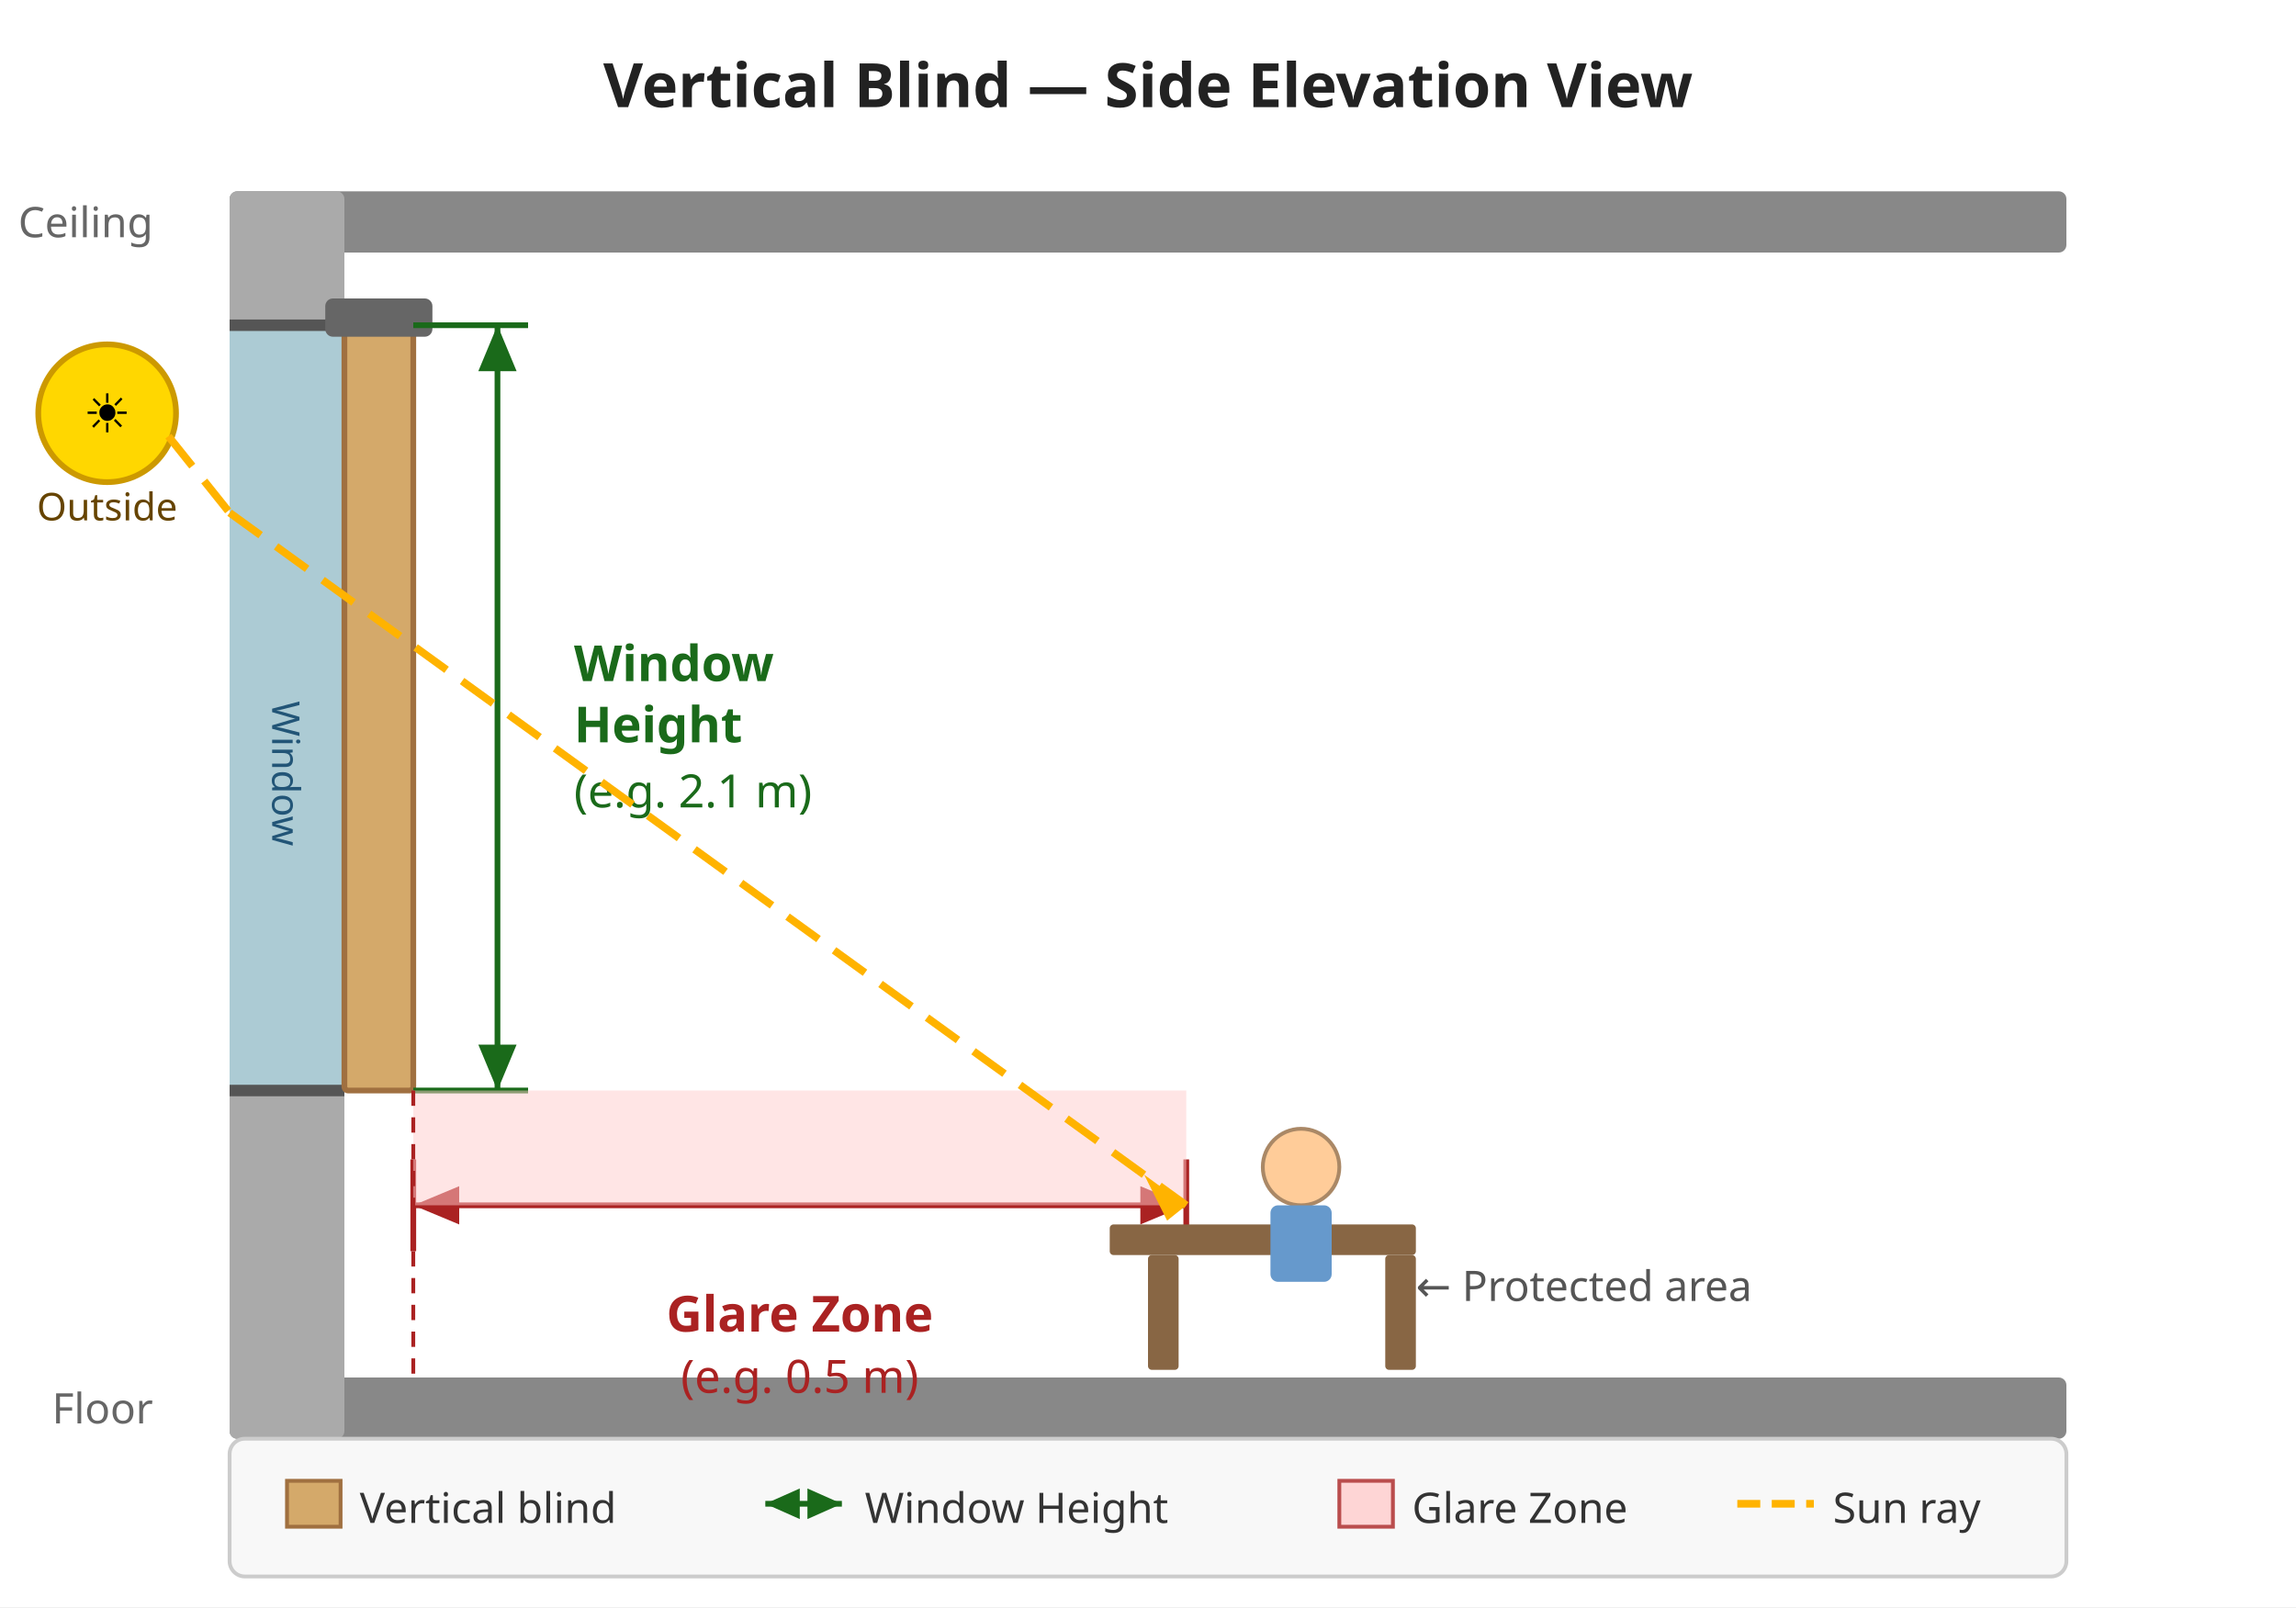
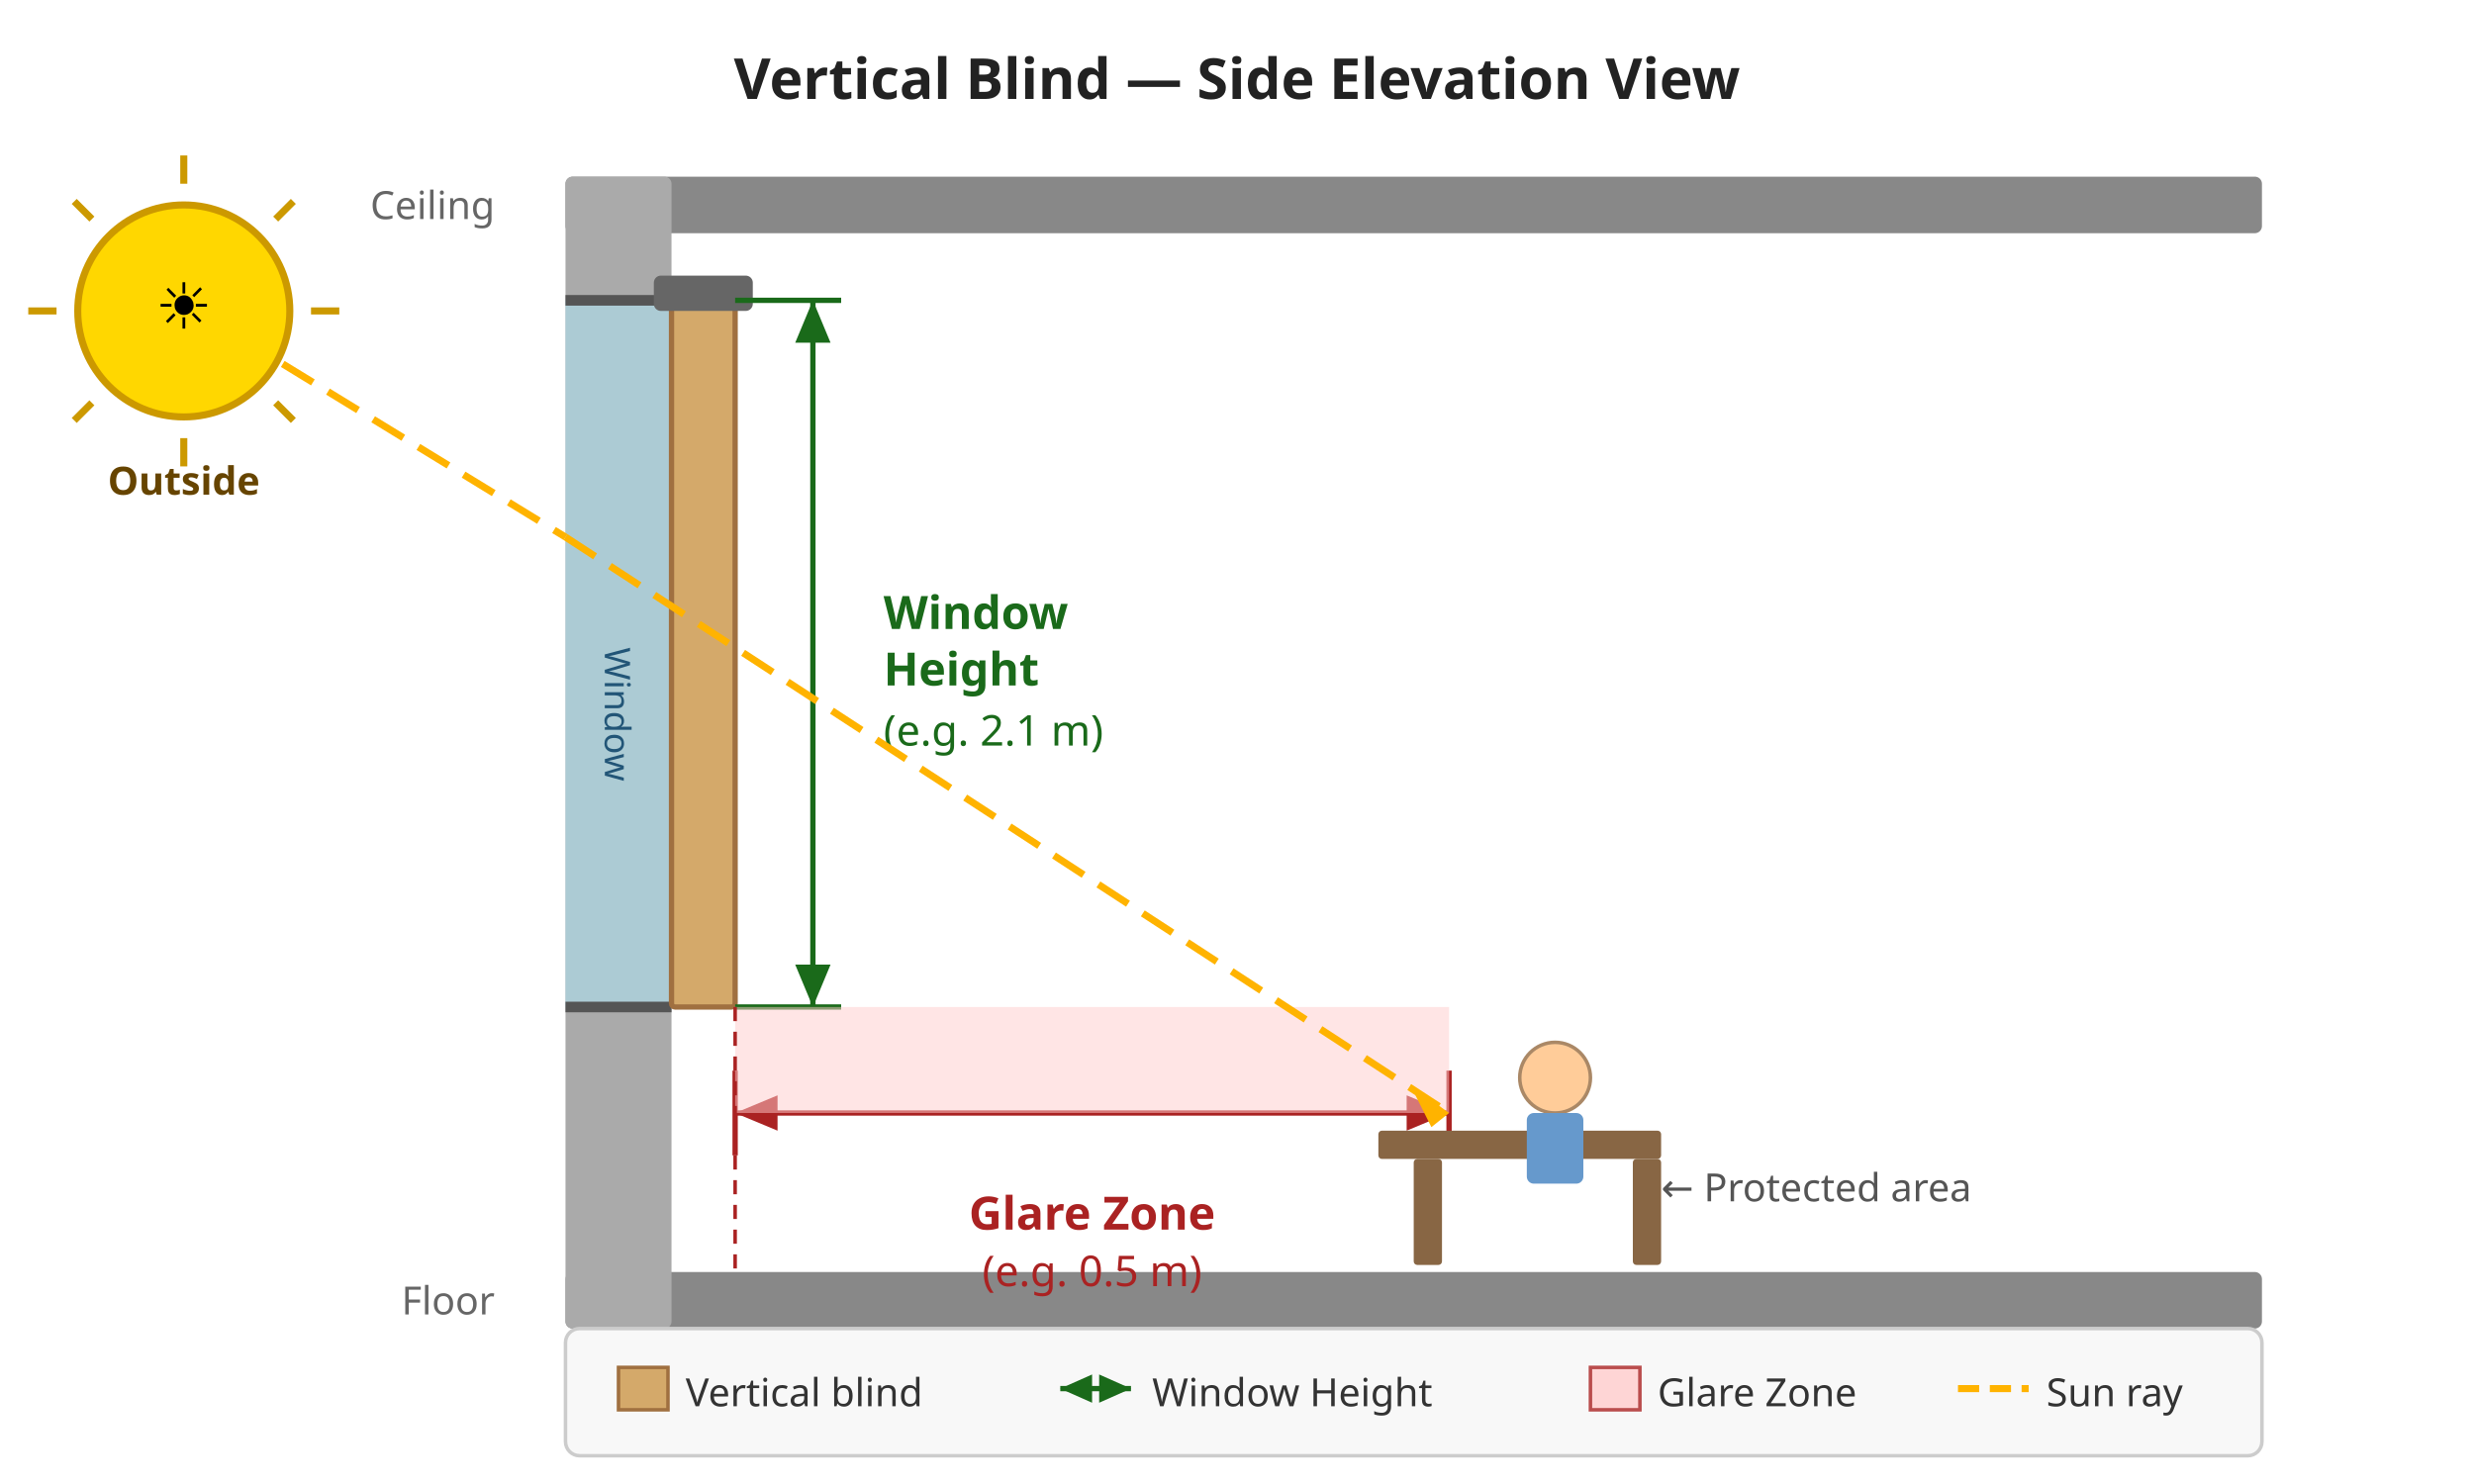
- <svg xmlns="http://www.w3.org/2000/svg" viewBox="0 0 600 420" width="600" height="420" font-family="sans-serif">
-   <rect width="600" height="420" fill="white" />
-   <text x="300" y="28" text-anchor="middle" font-size="16" font-weight="bold" fill="#222">Vertical Blind — Side Elevation View</text>
+ <svg xmlns="http://www.w3.org/2000/svg" viewBox="-100 0 700 420" width="700" height="420" font-family="sans-serif">
+   <rect x="-100" width="700" height="420" fill="white" />
+   <text x="250" y="28" text-anchor="middle" font-size="16" font-weight="bold" fill="#222">Vertical Blind — Side Elevation View</text>
  <rect x="60" y="50" width="480" height="16" fill="#888" rx="2" />
  <text x="40" y="62" text-anchor="end" font-size="11" fill="#666">Ceiling</text>
  <rect x="60" y="360" width="480" height="16" fill="#888" rx="2" />
  <text x="40" y="372" text-anchor="end" font-size="11" fill="#666">Floor</text>
  <rect x="60" y="50" width="30" height="326" fill="#aaa" rx="2" />
  <rect x="60" y="85" width="30" height="200" fill="#add8e6" opacity="0.7" />
  <text x="75" y="190" text-anchor="middle" font-size="10" fill="#225577" writing-mode="tb">Window</text>
  <line x1="60" y1="85" x2="90" y2="85" stroke="#555" stroke-width="3" />
  <line x1="60" y1="285" x2="90" y2="285" stroke="#555" stroke-width="3" />
  <rect x="90" y="85" width="18" height="200" fill="#d4a96a" stroke="#a07040" stroke-width="1.5" rx="1" />
  <rect x="85" y="78" width="28" height="10" fill="#666" rx="2" />
  <line x1="130" y1="85" x2="130" y2="285" stroke="#1a6a1a" stroke-width="1.5" />
  <polygon points="130,85 125,97 135,97" fill="#1a6a1a" />
  <polygon points="130,285 125,273 135,273" fill="#1a6a1a" />
  <line x1="108" y1="85" x2="138" y2="85" stroke="#1a6a1a" stroke-width="1.5" />
  <line x1="108" y1="285" x2="138" y2="285" stroke="#1a6a1a" stroke-width="1.5" />
  <text x="150" y="178" font-size="13" fill="#1a6a1a" font-weight="bold">Window</text>
  <text x="150" y="194" font-size="13" fill="#1a6a1a" font-weight="bold">Height</text>
  <text x="150" y="211" font-size="12" fill="#1a6a1a">(e.g. 2.1 m)</text>
  <line x1="108" y1="315" x2="310" y2="315" stroke="#aa2222" stroke-width="1.5" />
  <polygon points="108,315 120,310 120,320" fill="#aa2222" />
  <polygon points="310,315 298,310 298,320" fill="#aa2222" />
  <line x1="108" y1="303" x2="108" y2="327" stroke="#aa2222" stroke-width="1.5" />
  <line x1="310" y1="303" x2="310" y2="327" stroke="#aa2222" stroke-width="1.5" />
  <rect x="108" y="285" width="202" height="30" fill="#ffcccc" opacity="0.5" />
  <line x1="108" y1="285" x2="108" y2="360" stroke="#aa2222" stroke-width="1" stroke-dasharray="4,3" />
  <text x="209" y="348" text-anchor="middle" font-size="13" fill="#aa2222" font-weight="bold">Glare Zone</text>
  <text x="209" y="364" text-anchor="middle" font-size="12" fill="#aa2222">(e.g. 0.5 m)</text>
-   <circle cx="28" cy="108" r="18" fill="#FFD700" stroke="#cc9900" stroke-width="1.5" />
-   <text x="28" y="113" text-anchor="middle" font-size="14">☀</text>
-   <text x="28" y="136" text-anchor="middle" font-size="10" fill="#664400">Outside</text>
-   <line x1="44" y1="114" x2="60" y2="134" stroke="#FFB300" stroke-width="2" stroke-dasharray="10,5" />
-   <line x1="60" y1="134" x2="310" y2="315" stroke="#FFB300" stroke-width="2" stroke-dasharray="10,5" />
+   <circle cx="-48" cy="88" r="30" fill="#FFD700" stroke="#cc9900" stroke-width="2" />
+   <line x1="-48" y1="52" x2="-48" y2="44" stroke="#cc9900" stroke-width="2" />
+   <line x1="-48" y1="124" x2="-48" y2="132" stroke="#cc9900" stroke-width="2" />
+   <line x1="-84" y1="88" x2="-92" y2="88" stroke="#cc9900" stroke-width="2" />
+   <line x1="-12" y1="88" x2="-4" y2="88" stroke="#cc9900" stroke-width="2" />
+   <line x1="-74" y1="62" x2="-79" y2="57" stroke="#cc9900" stroke-width="2" />
+   <line x1="-22" y1="114" x2="-17" y2="119" stroke="#cc9900" stroke-width="2" />
+   <line x1="-74" y1="114" x2="-79" y2="119" stroke="#cc9900" stroke-width="2" />
+   <line x1="-22" y1="62" x2="-17" y2="57" stroke="#cc9900" stroke-width="2" />
+   <text x="-48" y="93" text-anchor="middle" font-size="18">☀</text>
+   <text x="-48" y="140" text-anchor="middle" font-size="11" fill="#664400" font-weight="bold">Outside</text>
+   <line x1="-20" y1="103" x2="60" y2="152" stroke="#FFB300" stroke-width="2" stroke-dasharray="10,5" />
+   <line x1="60" y1="152" x2="310" y2="315" stroke="#FFB300" stroke-width="2" stroke-dasharray="10,5" />
  <polygon points="310,315 299,307 305,319" fill="#FFB300" />
  <rect x="290" y="320" width="80" height="8" fill="#886644" rx="1" />
  <rect x="300" y="328" width="8" height="30" fill="#886644" rx="1" />
  <rect x="362" y="328" width="8" height="30" fill="#886644" rx="1" />
  <circle cx="340" cy="305" r="10" fill="#ffcc99" stroke="#aa8866" stroke-width="1" />
  <rect x="332" y="315" width="16" height="20" fill="#6699cc" rx="2" />
  <text x="370" y="340" font-size="11" fill="#555">← Protected area</text>
  <rect x="60" y="376" width="480" height="36" rx="4" fill="#f8f8f8" stroke="#ccc" stroke-width="1" />
  <rect x="75" y="387" width="14" height="12" fill="#d4a96a" stroke="#a07040" stroke-width="1" />
  <text x="94" y="398" font-size="11" fill="#333">Vertical blind</text>
  <line x1="200" y1="393" x2="220" y2="393" stroke="#1a6a1a" stroke-width="1.5" />
  <polygon points="200,393 209,389 209,397" fill="#1a6a1a" />
  <polygon points="220,393 211,389 211,397" fill="#1a6a1a" />
  <text x="226" y="398" font-size="11" fill="#333">Window Height</text>
  <rect x="350" y="387" width="14" height="12" fill="#ffcccc" stroke="#aa2222" stroke-width="1" opacity="0.8" />
  <text x="369" y="398" font-size="11" fill="#333">Glare Zone</text>
  <line x1="454" y1="393" x2="474" y2="393" stroke="#FFB300" stroke-width="2" stroke-dasharray="6,3" />
  <text x="479" y="398" font-size="11" fill="#333">Sun ray</text>
</svg>
